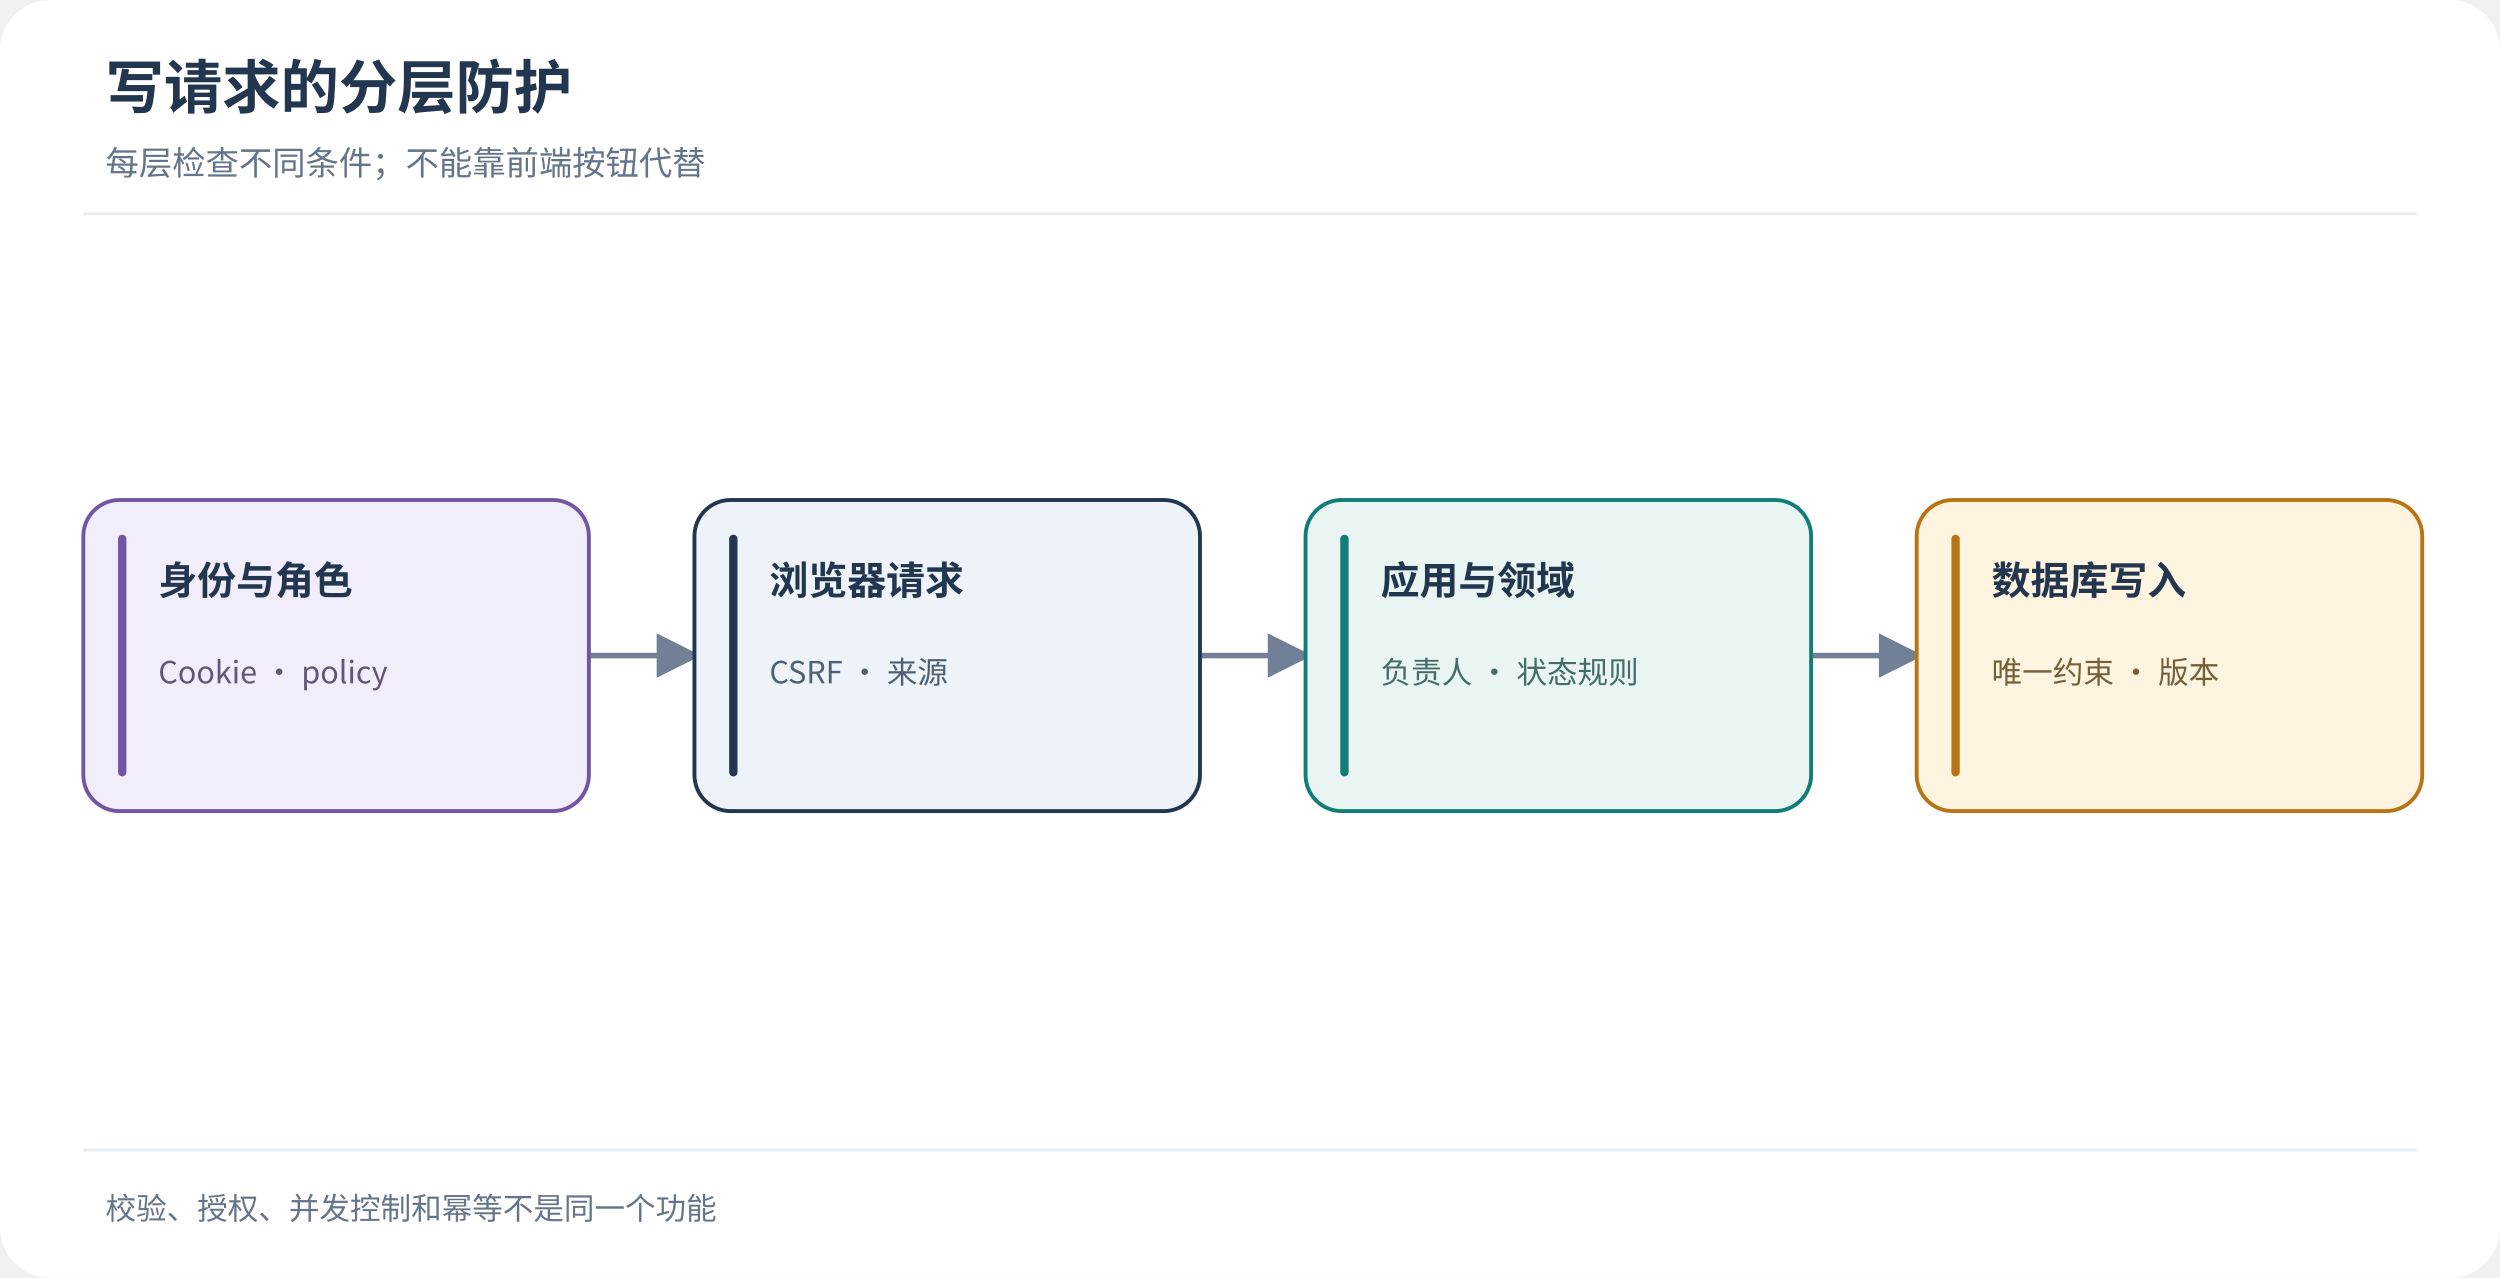
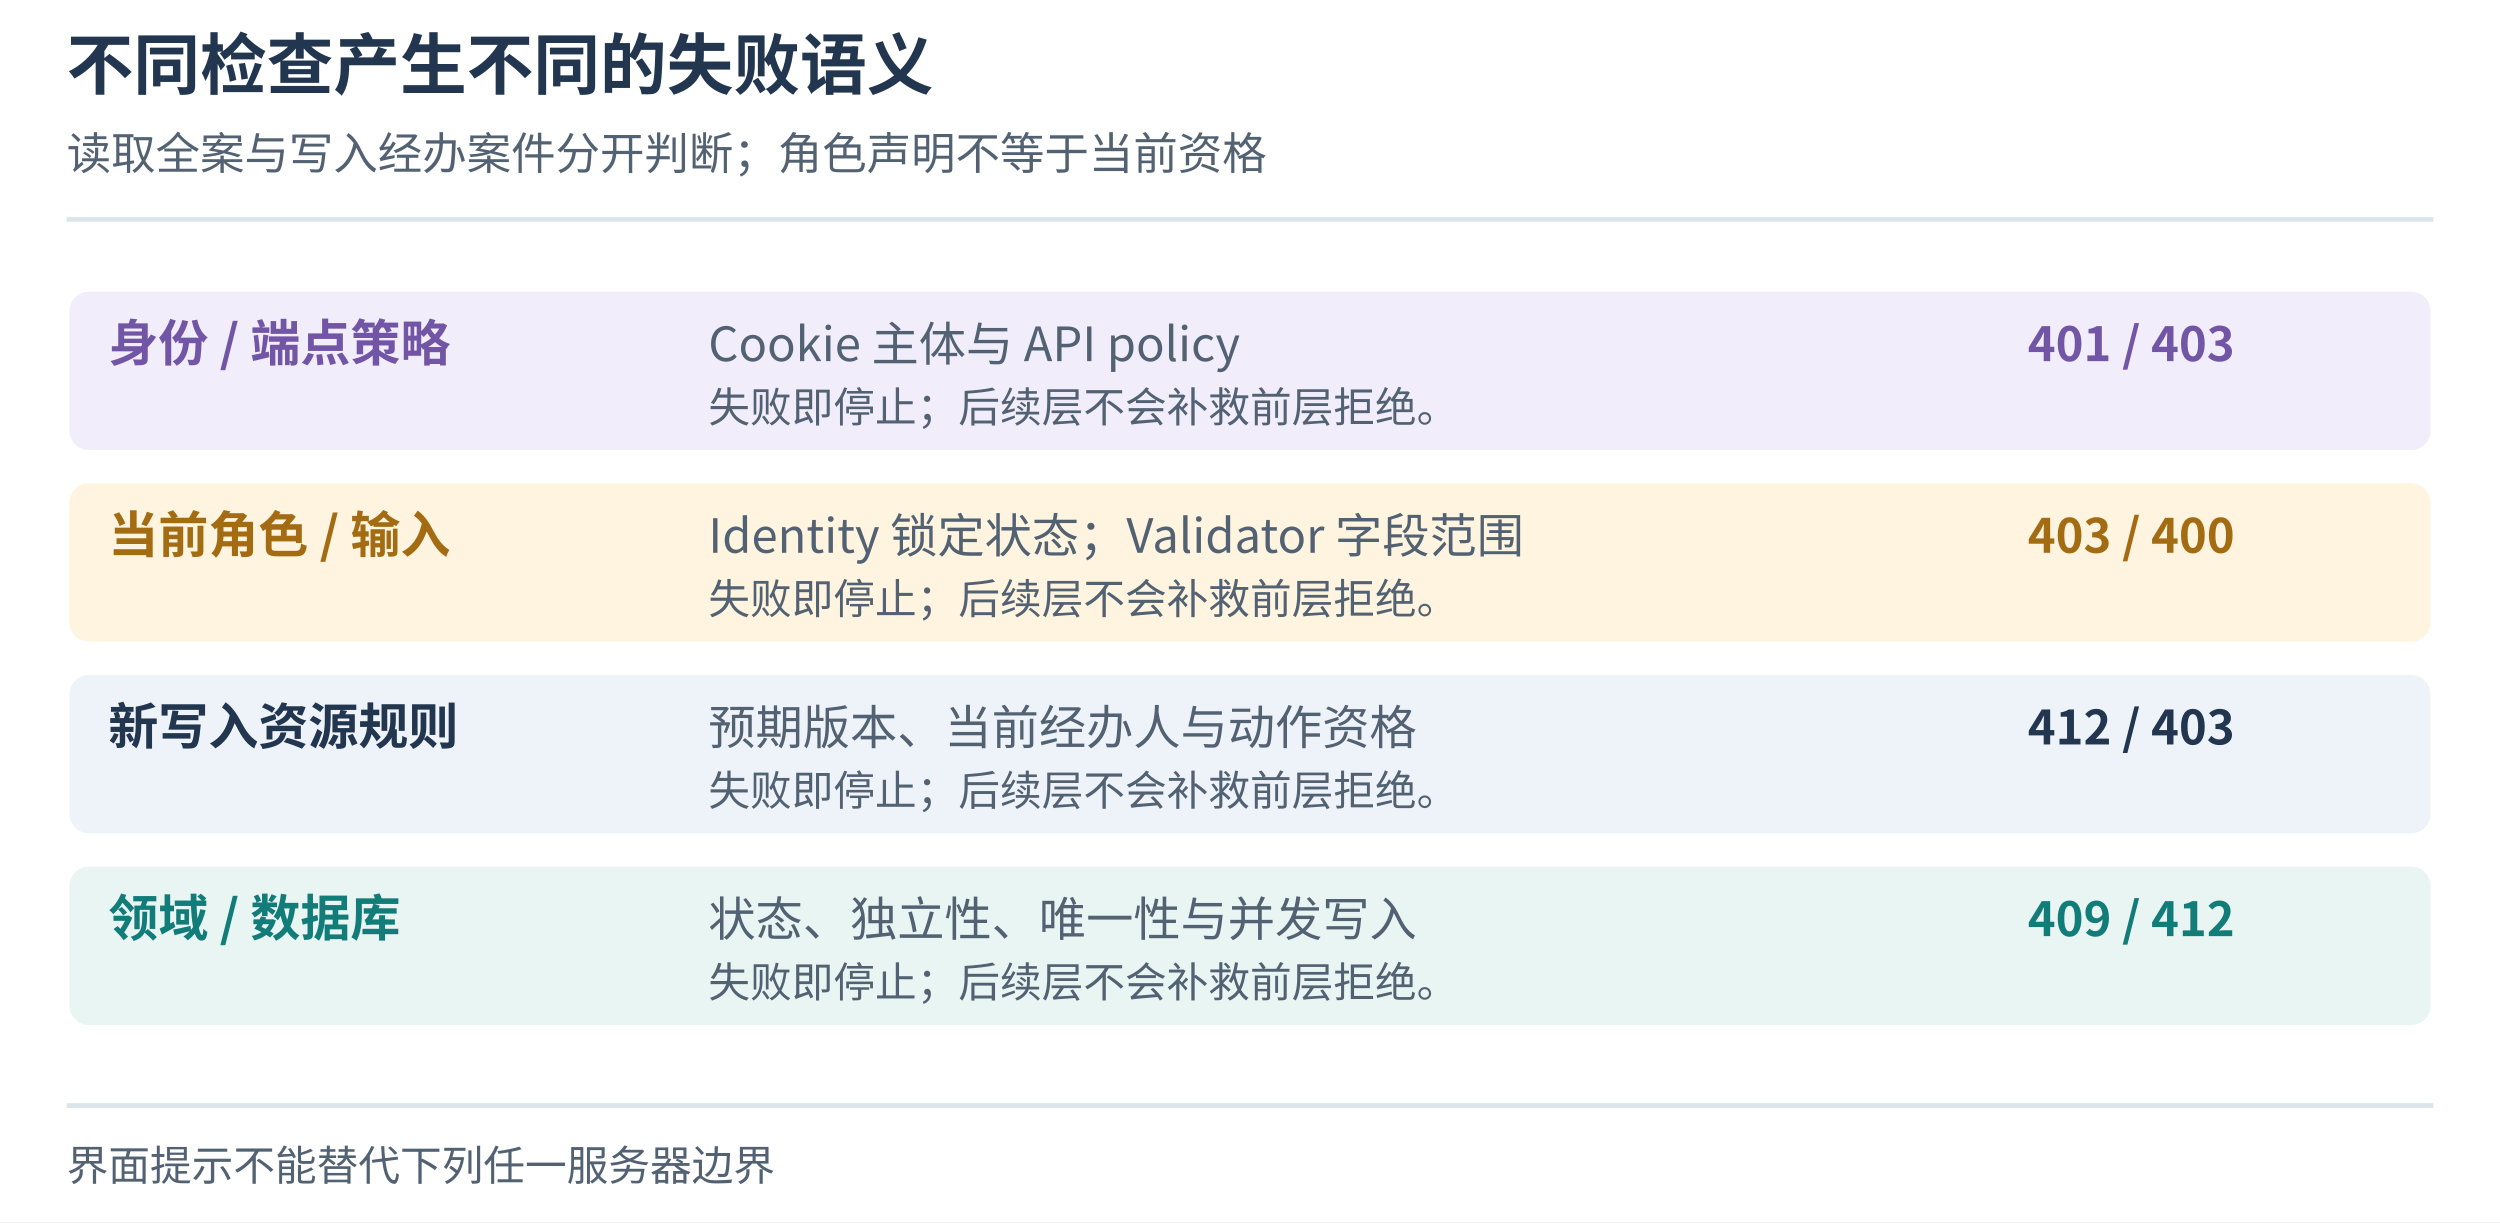
- <svg xmlns="http://www.w3.org/2000/svg" width="900" height="460" viewBox="0 0 900 460">
-   <rect width="100%" height="100%" rx="18" fill="#ffffff" />
-   <path d="M 30 77 H 870" stroke="#e6edf2" stroke-width="1" />
-   <text x="38" y="39" font-family="Microsoft YaHei, Noto Sans CJK SC, sans-serif" font-size="21px" font-weight="700" fill="#22364f">写请求的分层防护</text>
-   <text x="38" y="63" font-family="Microsoft YaHei, Noto Sans CJK SC, sans-serif" font-size="12px" font-weight="400" fill="#64748b">每层检查不同条件；不能靠前端按钮代替</text>
+ <svg xmlns="http://www.w3.org/2000/svg" width="900" height="440" viewBox="0 0 900 440">
+   <rect width="900" height="100%" fill="white" />
  <defs>
-     <marker id="arrow" viewBox="0 0 10 10" refX="8.5" refY="5" markerWidth="8" markerHeight="8" orient="auto-start-reverse">
-       <path d="M 0 0 L 10 5 L 0 10 z" fill="#718096" />
+     <marker id="arrow" markerWidth="8" markerHeight="8" refX="7" refY="4" orient="auto">
+       <path d="M0 0L8 4L0 8" fill="none" stroke="#64748b" />
    </marker>
  </defs>
-   <path d="M 212 236.0 C 254 236.0, 208 236.0, 250 236.0" fill="none" stroke="#718096" stroke-width="2" marker-end="url(#arrow)" />
-   <path d="M 432 236.0 C 474 236.0, 428 236.0, 470 236.0" fill="none" stroke="#718096" stroke-width="2" marker-end="url(#arrow)" />
-   <path d="M 652 236.0 C 694 236.0, 648 236.0, 690 236.0" fill="none" stroke="#718096" stroke-width="2" marker-end="url(#arrow)" />
-   <rect x="30" y="180" width="182" height="112" rx="13" fill="#f1edfb" stroke="#7255a5" stroke-width="1.4" />
-   <path d="M 44 194 V 278" stroke="#7255a5" stroke-width="3" stroke-linecap="round" />
-   <text x="57" y="214" font-family="Microsoft YaHei, Noto Sans CJK SC, sans-serif" font-size="14px" font-weight="700" fill="#22364f">身份与角色</text>
-   <text x="57" y="246" font-family="Microsoft YaHei, Noto Sans CJK SC, sans-serif" font-size="11px" font-weight="400" fill="#625576">Cookie · policy</text>
-   <rect x="250" y="180" width="182" height="112" rx="13" fill="#eef3f9" stroke="#22364f" stroke-width="1.4" />
-   <path d="M 264 194 V 278" stroke="#22364f" stroke-width="3" stroke-linecap="round" />
-   <text x="277" y="214" font-family="Microsoft YaHei, Noto Sans CJK SC, sans-serif" font-size="14px" font-weight="700" fill="#22364f">浏览器请求</text>
-   <text x="277" y="246" font-family="Microsoft YaHei, Noto Sans CJK SC, sans-serif" font-size="11px" font-weight="400" fill="#4d6074">CSRF · 来源</text>
-   <rect x="470" y="180" width="182" height="112" rx="13" fill="#e8f5f3" stroke="#117c78" stroke-width="1.4" />
-   <path d="M 484 194 V 278" stroke="#117c78" stroke-width="3" stroke-linecap="round" />
-   <text x="497" y="214" font-family="Microsoft YaHei, Noto Sans CJK SC, sans-serif" font-size="14px" font-weight="700" fill="#22364f">应用与领域</text>
-   <text x="497" y="246" font-family="Microsoft YaHei, Noto Sans CJK SC, sans-serif" font-size="11px" font-weight="400" fill="#466b68">负责人 · 状态规则</text>
-   <rect x="690" y="180" width="182" height="112" rx="13" fill="#fff4df" stroke="#b87414" stroke-width="1.4" />
-   <path d="M 704 194 V 278" stroke="#b87414" stroke-width="3" stroke-linecap="round" />
-   <text x="717" y="214" font-family="Microsoft YaHei, Noto Sans CJK SC, sans-serif" font-size="14px" font-weight="700" fill="#22364f">数据库写入</text>
-   <text x="717" y="246" font-family="Microsoft YaHei, Noto Sans CJK SC, sans-serif" font-size="11px" font-weight="400" fill="#765e39">唯一约束 · 版本</text>
-   <path d="M 30 414 H 870" stroke="#e6edf2" stroke-width="1" />
-   <text x="38" y="439" font-family="Microsoft YaHei, Noto Sans CJK SC, sans-serif" font-size="11px" font-weight="400" fill="#64748b">校验、授权、并发控制和幂等不是同一个功能</text>
+   <text x="24" y="32" font-family="Microsoft YaHei,Noto Sans CJK SC,sans-serif" font-size="24" fill="#22364f" font-weight="700">不同检查产生不同的失败语义</text>
+   <text x="24" y="61" font-family="Microsoft YaHei,Noto Sans CJK SC,sans-serif" font-size="16" fill="#526273" font-weight="400">读取全案与写入经办案件分开判断；角色声明不等于当前资格</text>
+   <path d="M24 79H876" fill="none" stroke="#dbe5ea" stroke-width="1.7" />
+   <path d="M24 398H876" fill="none" stroke="#dbe5ea" stroke-width="1.7" />
+   <text x="24" y="425" font-family="Microsoft YaHei,Noto Sans CJK SC,sans-serif" font-size="15" fill="#526273" font-weight="400">界面提示不能替代下列任一服务器边界</text>
+   <rect x="25" y="105" width="850" height="57" rx="7" fill="#f1edfb" />
+   <text x="39" y="130" font-family="Microsoft YaHei,Noto Sans CJK SC,sans-serif" font-size="18" fill="#7255a5" font-weight="700">身份 / 端点策略</text>
+   <text x="255" y="130" font-family="Microsoft YaHei,Noto Sans CJK SC,sans-serif" font-size="17" fill="#526273" font-weight="400">Cookie 主体与 API policy</text>
+   <text x="730" y="130" font-family="Microsoft YaHei,Noto Sans CJK SC,sans-serif" font-size="17" fill="#7255a5" font-weight="700">401 / 403</text>
+   <text x="255" y="152" font-family="Microsoft YaHei,Noto Sans CJK SC,sans-serif" font-size="15" fill="#526273" font-weight="400">失败即停止；后续层不会补救前层拒绝。</text>
+   <rect x="25" y="174" width="850" height="57" rx="7" fill="#fff4df" />
+   <text x="39" y="199" font-family="Microsoft YaHei,Noto Sans CJK SC,sans-serif" font-size="18" fill="#a36c13" font-weight="700">当前角色 / 输入</text>
+   <text x="255" y="199" font-family="Microsoft YaHei,Noto Sans CJK SC,sans-serif" font-size="17" fill="#526273" font-weight="400">Identity 锁定状态；Validator 字段范围</text>
+   <text x="730" y="199" font-family="Microsoft YaHei,Noto Sans CJK SC,sans-serif" font-size="17" fill="#a36c13" font-weight="700">403 / 400</text>
+   <text x="255" y="221" font-family="Microsoft YaHei,Noto Sans CJK SC,sans-serif" font-size="15" fill="#526273" font-weight="400">失败即停止；后续层不会补救前层拒绝。</text>
+   <rect x="25" y="243" width="850" height="57" rx="7" fill="#eef3f9" />
+   <text x="39" y="268" font-family="Microsoft YaHei,Noto Sans CJK SC,sans-serif" font-size="18" fill="#22364f" font-weight="700">新写入资源规则</text>
+   <text x="255" y="268" font-family="Microsoft YaHei,Noto Sans CJK SC,sans-serif" font-size="17" fill="#526273" font-weight="400">预期版本、当前经办人与动作资格</text>
+   <text x="730" y="268" font-family="Microsoft YaHei,Noto Sans CJK SC,sans-serif" font-size="17" fill="#22364f" font-weight="700">412 / 403</text>
+   <text x="255" y="290" font-family="Microsoft YaHei,Noto Sans CJK SC,sans-serif" font-size="15" fill="#526273" font-weight="400">失败即停止；后续层不会补救前层拒绝。</text>
+   <rect x="25" y="312" width="850" height="57" rx="7" fill="#e8f5f3" />
+   <text x="39" y="337" font-family="Microsoft YaHei,Noto Sans CJK SC,sans-serif" font-size="18" fill="#117c78" font-weight="700">领域 / 数据库</text>
+   <text x="255" y="337" font-family="Microsoft YaHei,Noto Sans CJK SC,sans-serif" font-size="17" fill="#526273" font-weight="400">状态、独立性、唯一性与并发写入</text>
+   <text x="730" y="337" font-family="Microsoft YaHei,Noto Sans CJK SC,sans-serif" font-size="17" fill="#117c78" font-weight="700">409 / 412</text>
+   <text x="255" y="359" font-family="Microsoft YaHei,Noto Sans CJK SC,sans-serif" font-size="15" fill="#526273" font-weight="400">失败即停止；后续层不会补救前层拒绝。</text>
</svg>
